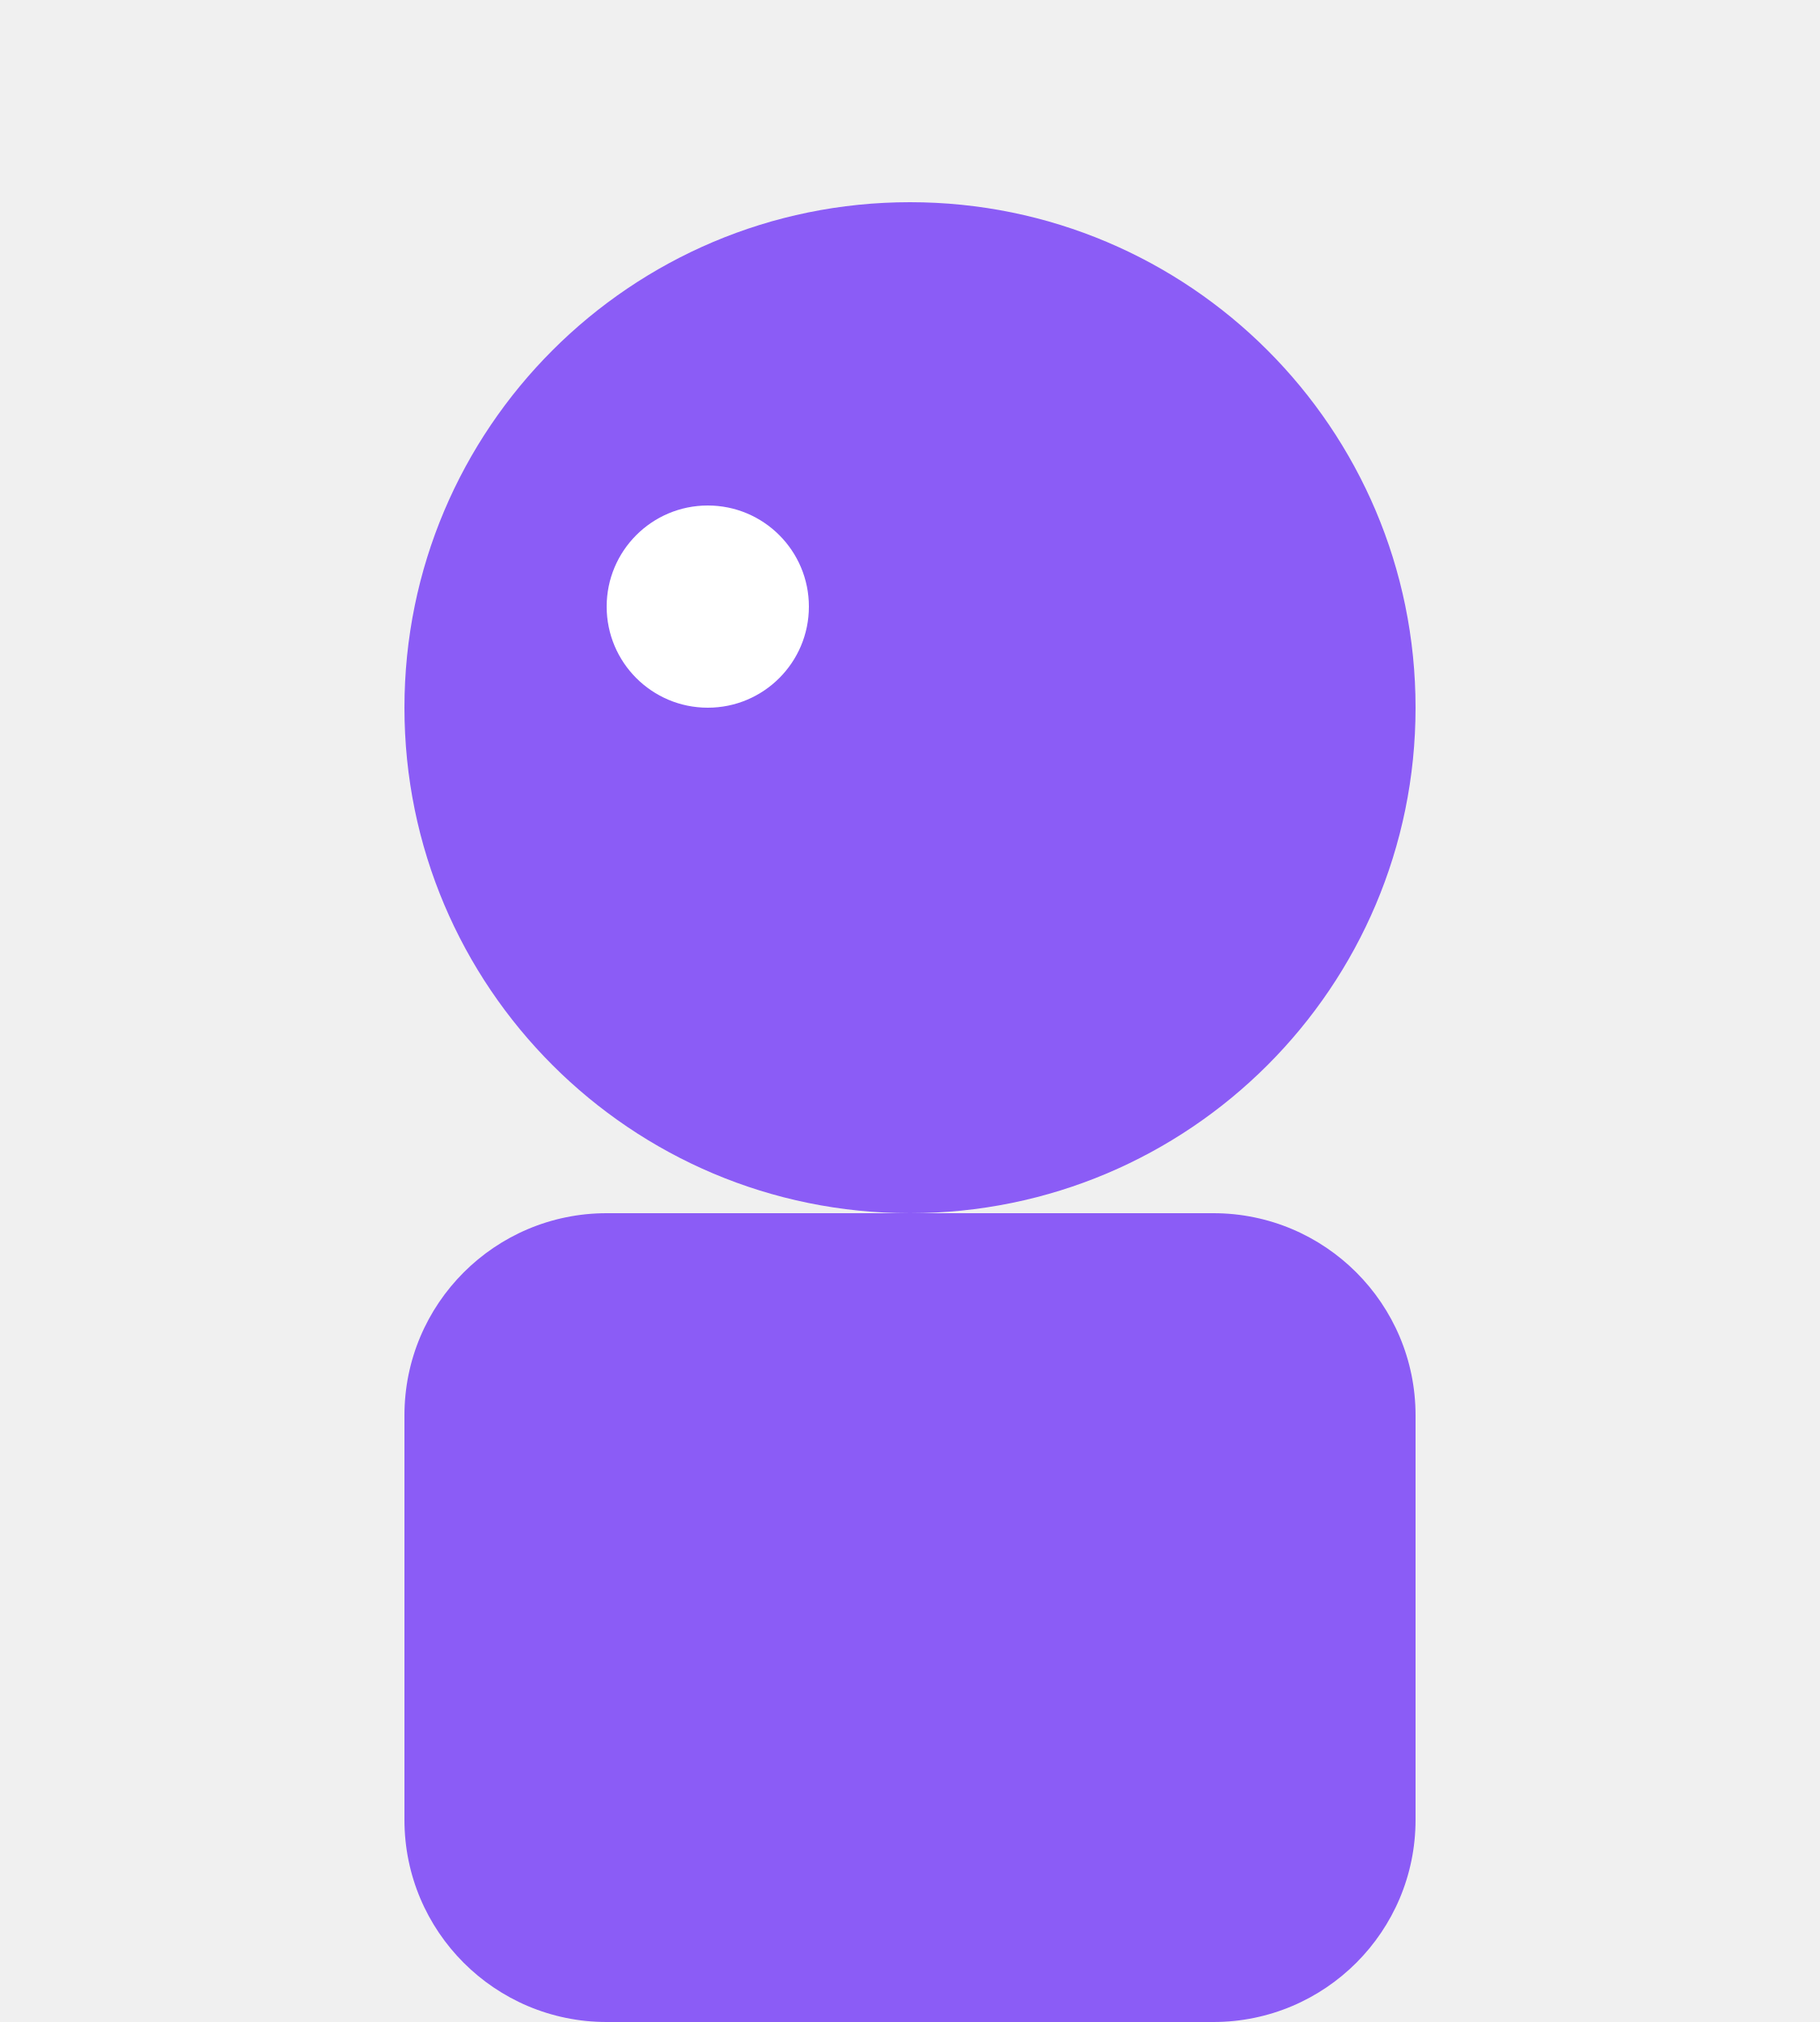
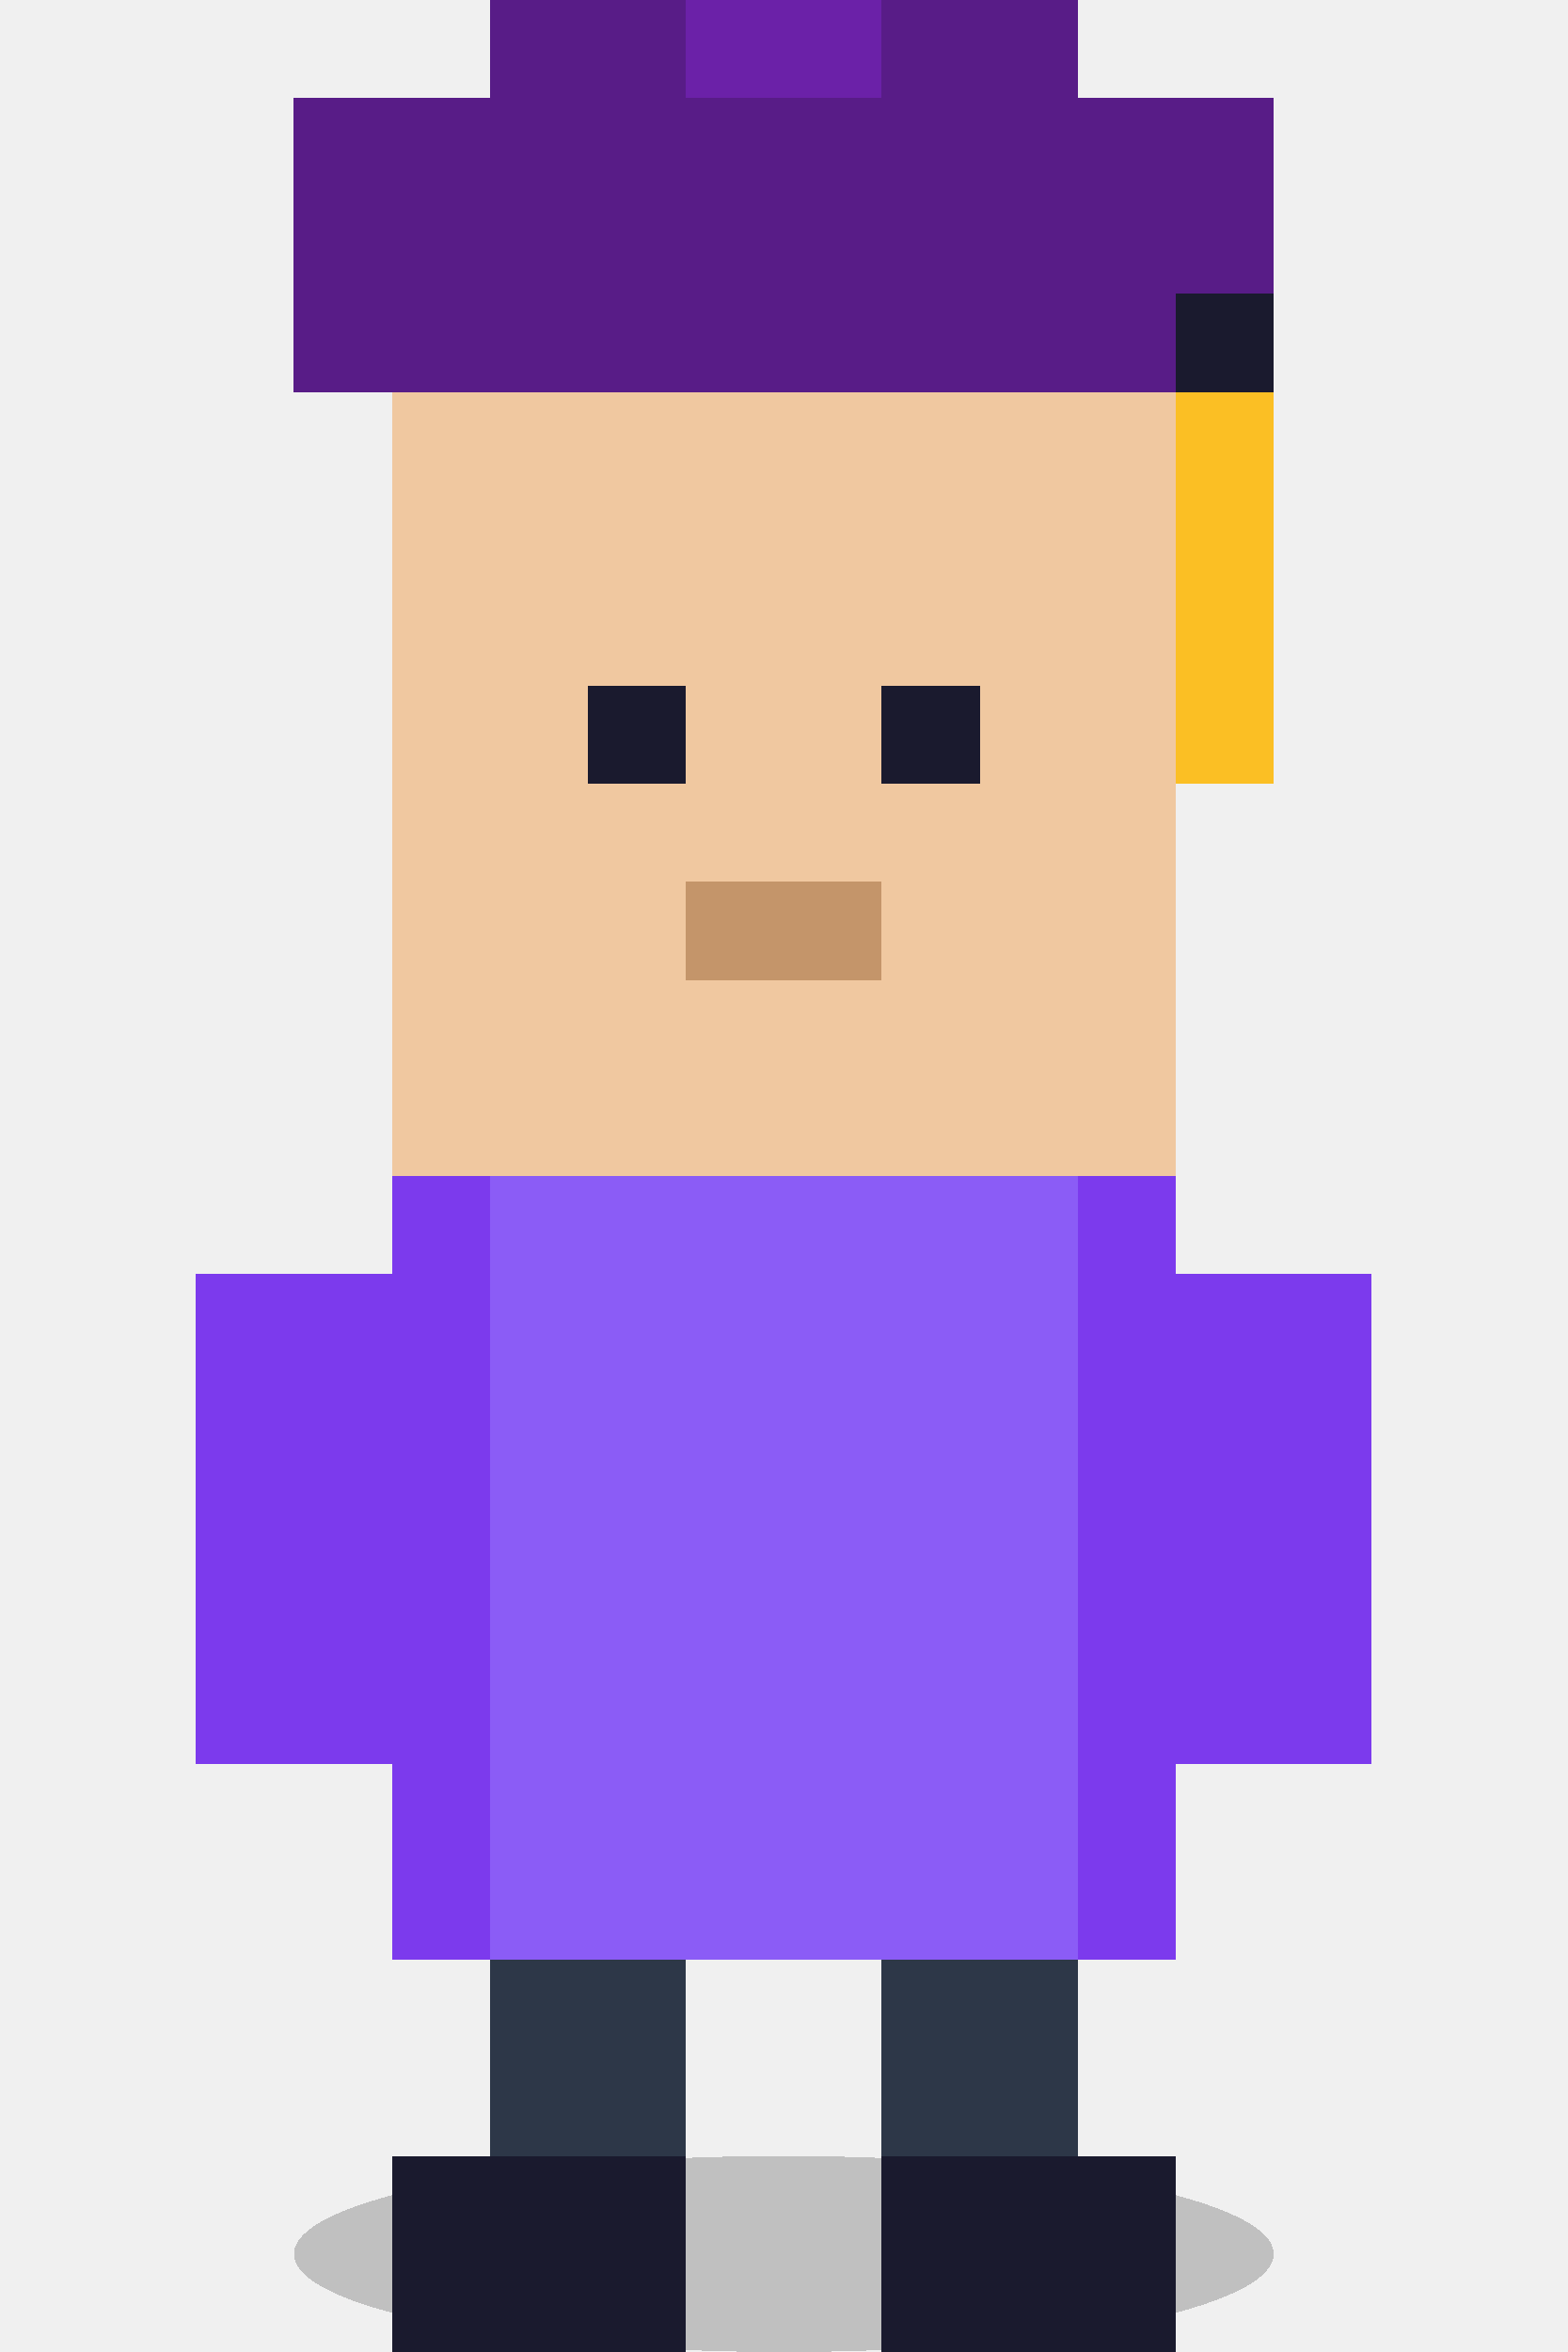
- <svg xmlns="http://www.w3.org/2000/svg" width="36" height="40" viewBox="0 0 36 40">
-   <circle cx="18" cy="14" r="10" fill="#8b5cf6" />
-   <rect x="8" y="24" width="20" height="16" rx="4" fill="#8b5cf6" />
-   <circle cx="14" cy="12" r="2" fill="#fff" />
+ <svg xmlns="http://www.w3.org/2000/svg" width="16" height="24" viewBox="0 0 16 24" shape-rendering="crispEdges">
+   <ellipse cx="8" cy="23" rx="5" ry="1" fill="#00000033" />
+   <rect x="4" y="12" width="8" height="8" fill="#7c3aed" />
+   <rect x="5" y="12" width="6" height="8" fill="#8b5cf6" />
+   <rect x="2" y="13" width="2" height="5" fill="#7c3aed" />
+   <rect x="12" y="13" width="2" height="5" fill="#7c3aed" />
+   <rect x="4" y="3" width="8" height="9" fill="#f0c8a0" />
+   <rect x="3" y="1" width="10" height="3" fill="#581c87" />
+   <rect x="5" y="0" width="6" height="2" fill="#581c87" />
+   <rect x="7" y="0" width="2" height="1" fill="#6b21a8" />
+   <rect x="6" y="7" width="1" height="1" fill="#1a1a2e" />
+   <rect x="9" y="7" width="1" height="1" fill="#1a1a2e" />
+   <rect x="7" y="9" width="2" height="1" fill="#c4956a" />
+   <rect x="12" y="4" width="1" height="4" fill="#fbbf24" />
+   <rect x="12" y="3" width="1" height="1" fill="#1a1a2e" />
+   <rect x="5" y="20" width="2" height="4" fill="#2d3748" />
+   <rect x="9" y="20" width="2" height="4" fill="#2d3748" />
+   <rect x="4" y="22" width="3" height="2" fill="#1a1a2e" />
+   <rect x="9" y="22" width="3" height="2" fill="#1a1a2e" />
</svg>
